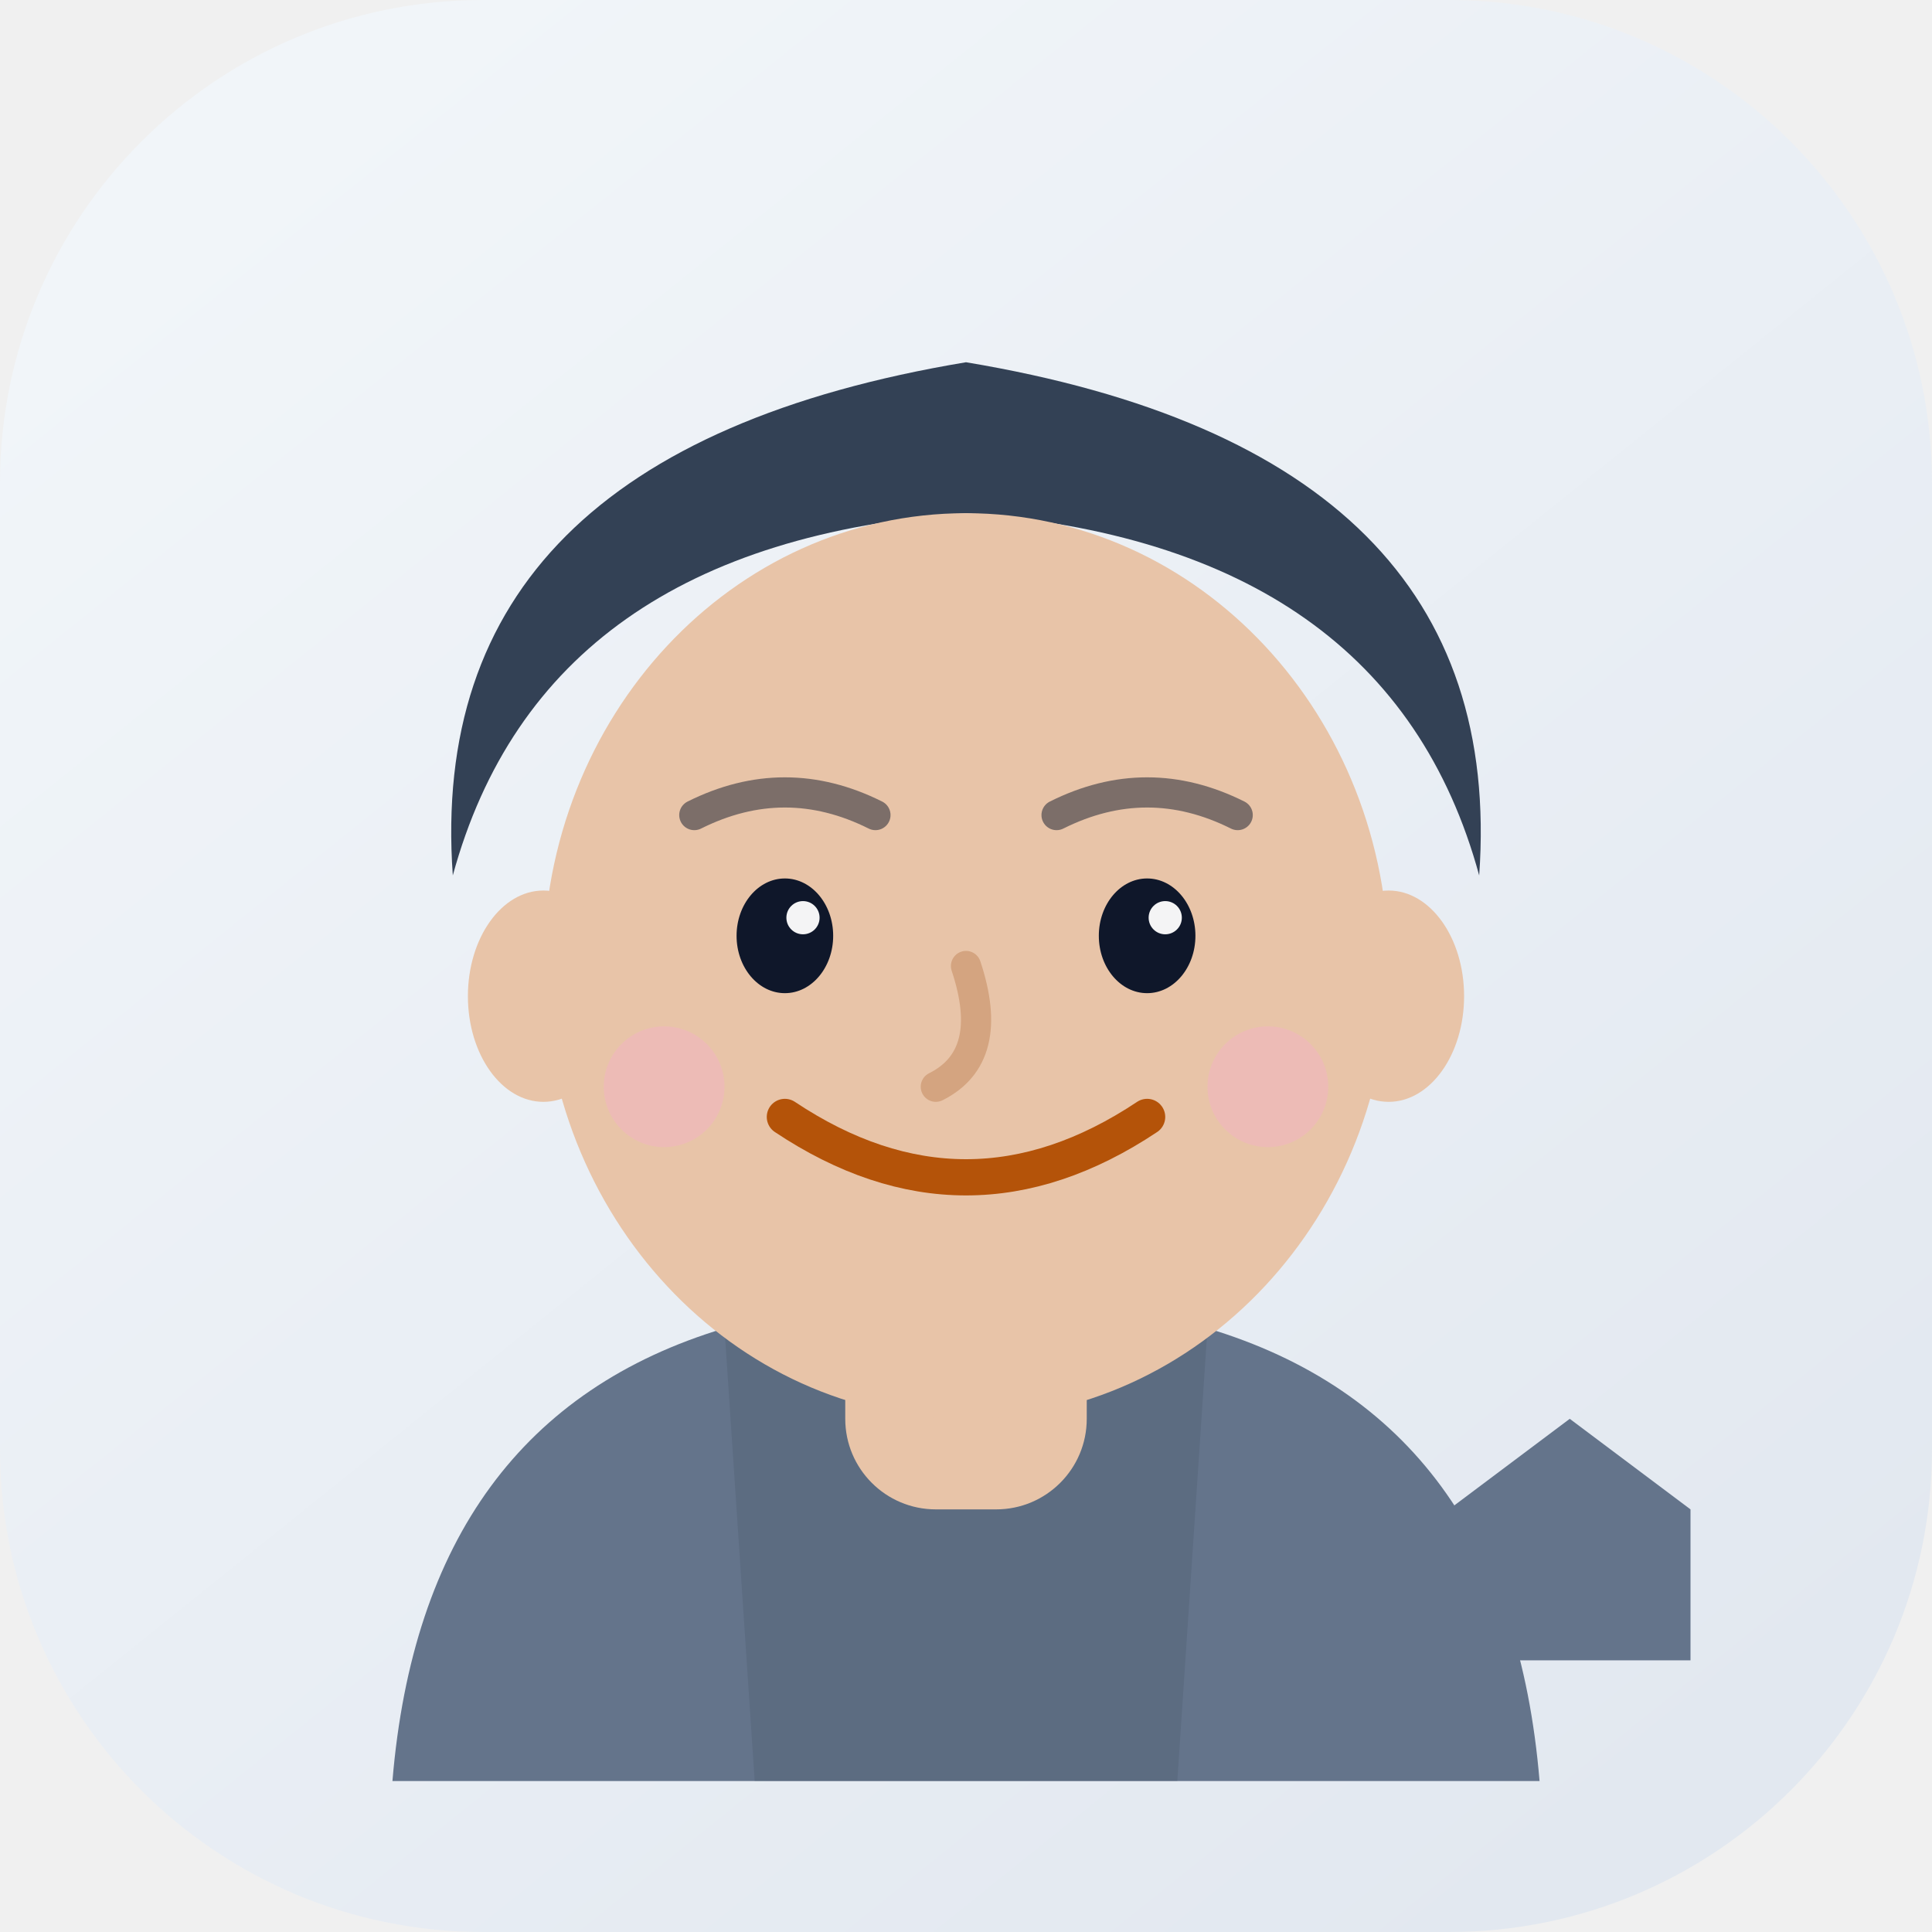
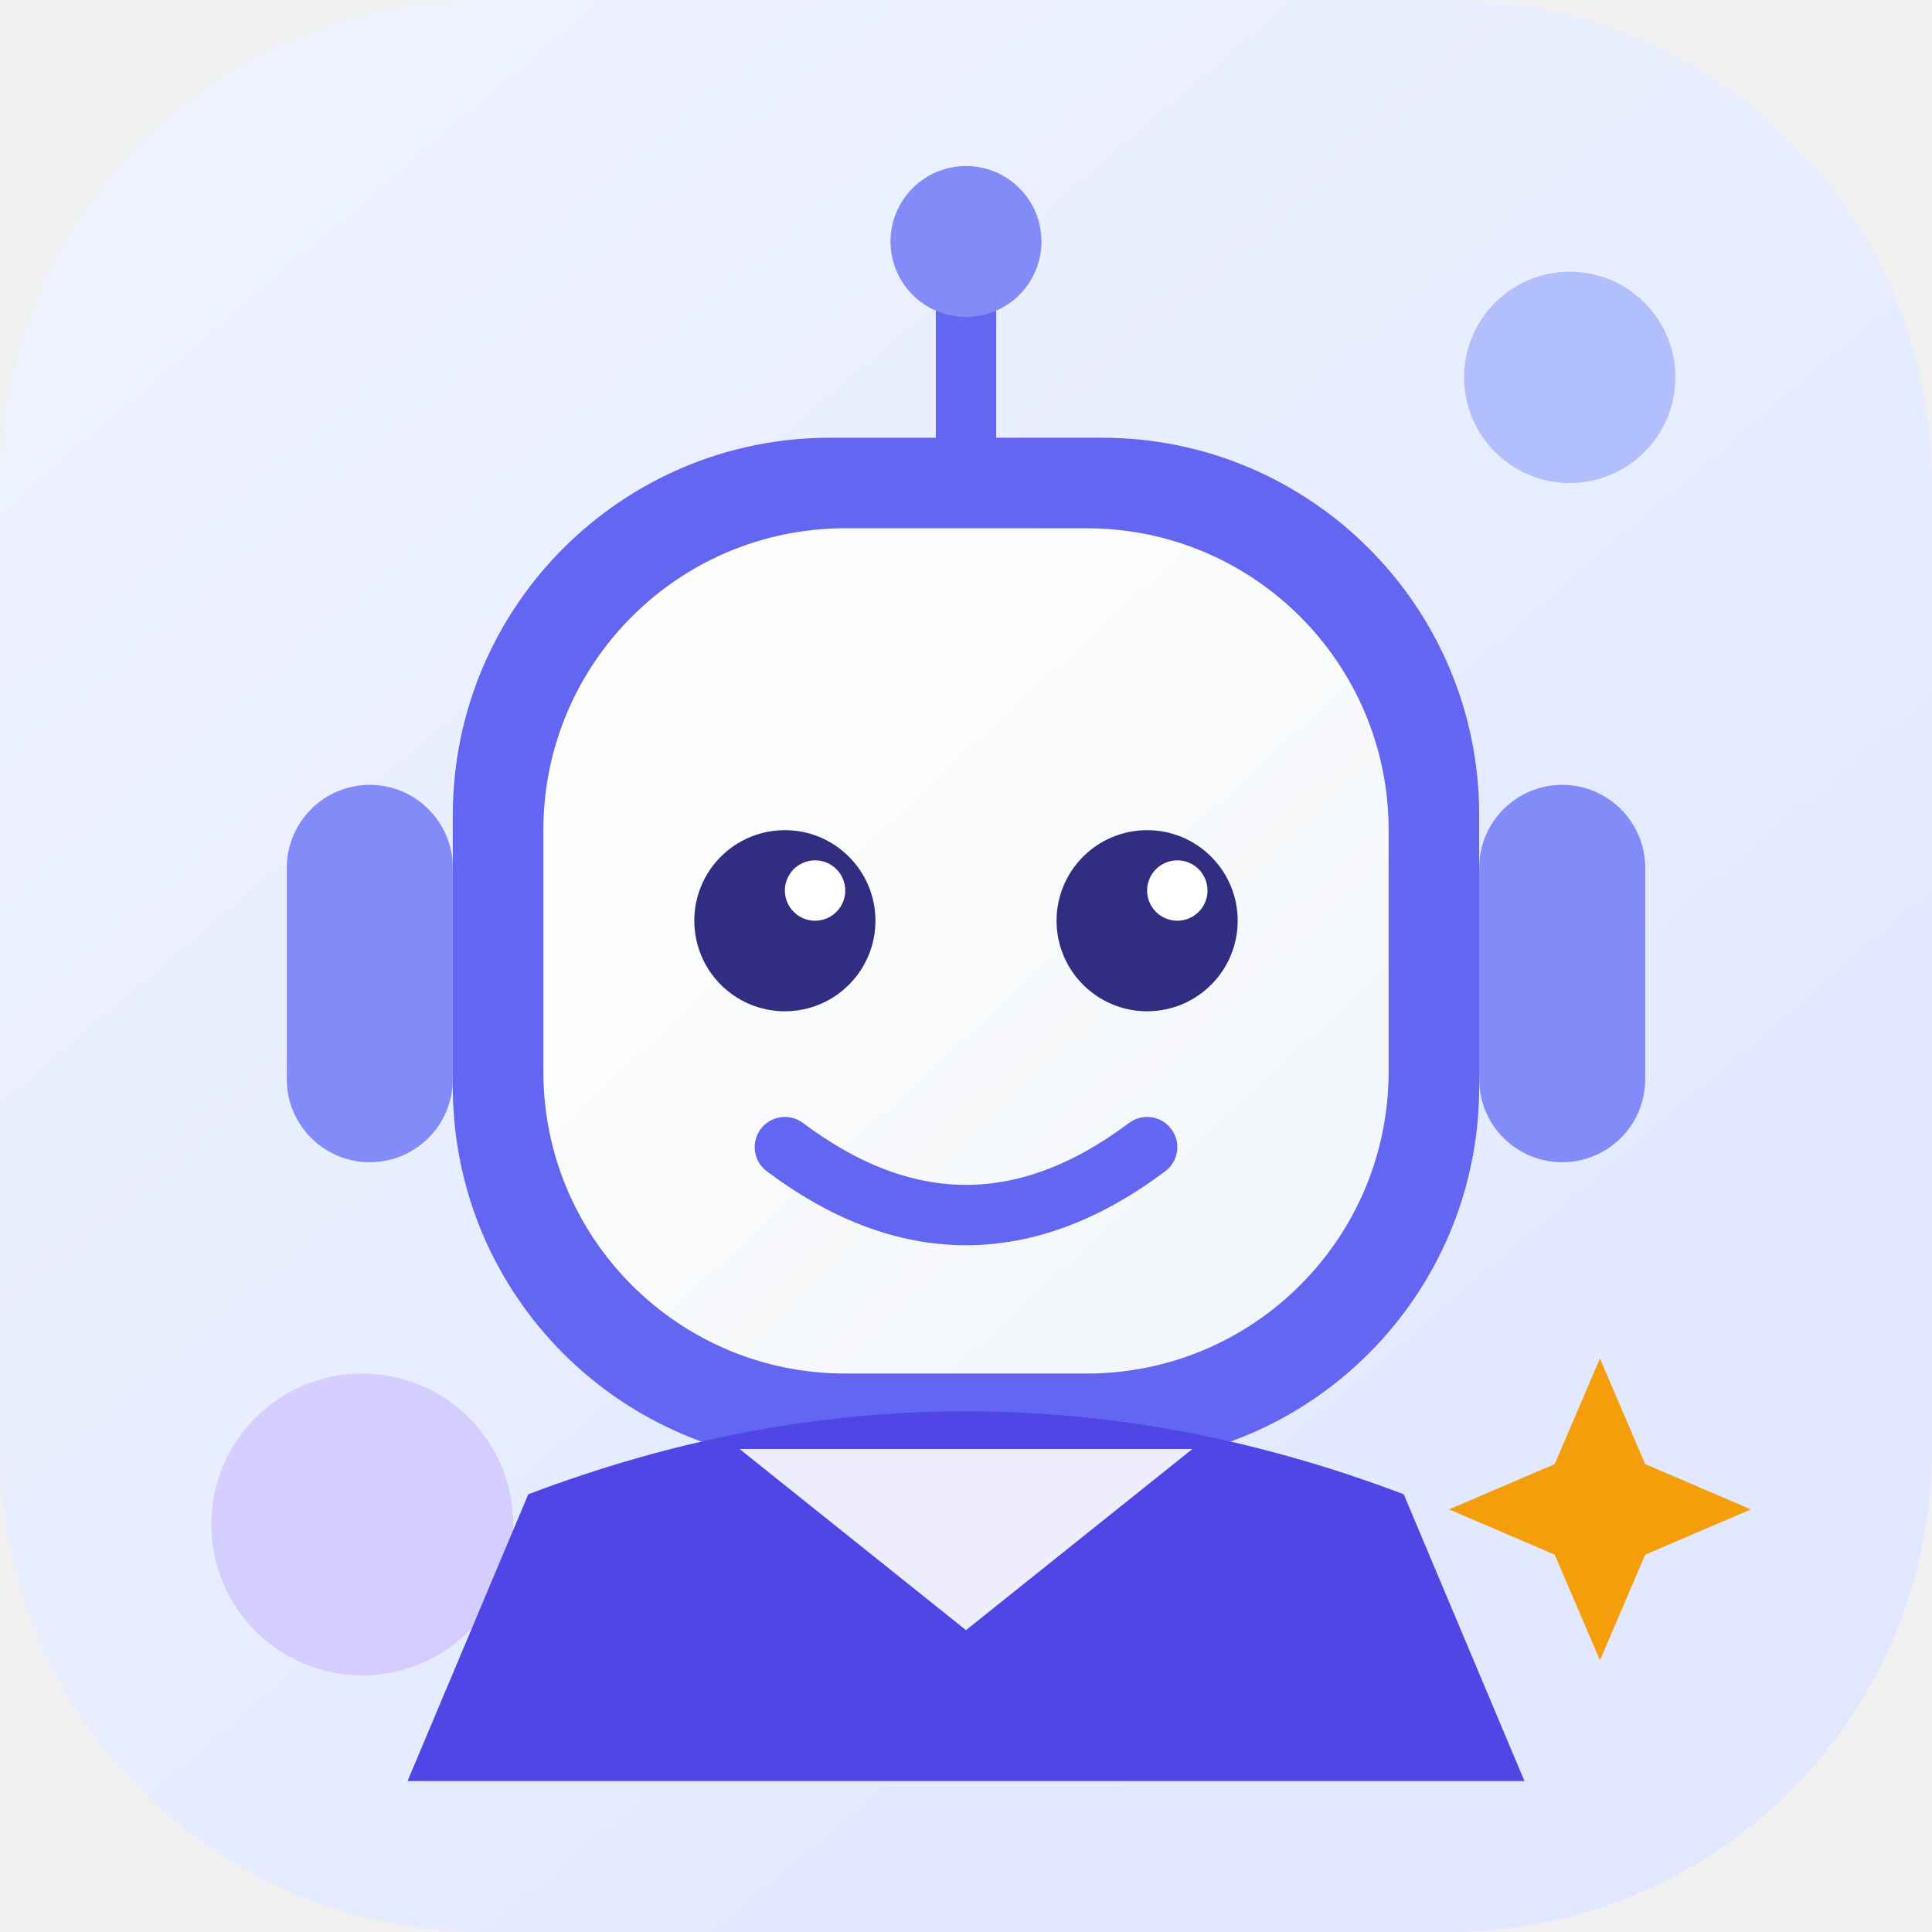
<svg xmlns="http://www.w3.org/2000/svg" viewBox="0 0 128 128" role="img" aria-label="scene-default">
  <defs>
-     <linearGradient id="bg-scene-default" x1="20" y1="8" x2="110" y2="120" gradientUnits="userSpaceOnUse">
-       <stop stop-color="#F1F5F9" />
-       <stop offset="1" stop-color="#E2E8F0" />
+     <linearGradient id="bg-scene-default" x1="18" y1="10" x2="112" y2="120" gradientUnits="userSpaceOnUse">
+       <stop stop-color="#EEF2FF" />
+       <stop offset="1" stop-color="#E0E7FF" />
+     </linearGradient>
+     <linearGradient id="face-scene-default" x1="40" y1="37" x2="90" y2="91" gradientUnits="userSpaceOnUse">
+       <stop stop-color="#FFFFFF" />
+       <stop offset="1" stop-color="#F1F5F9" />
    </linearGradient>
  </defs>
  <rect width="128" height="128" rx="32" fill="url(#bg-scene-default)" />
-   <path d="M26 118 Q28 94 48 88 Q64 84 80 88 Q100 94 102 118 Z" fill="#64748B" />
-   <path d="M48 88 Q64 96 80 88 L78 118 H50 Z" fill="#475569" opacity="0.28" />
-   <path d="M30 58 Q28 30 64 24 Q100 30 98 58 Q92 36 64 34 Q36 36 30 58Z" fill="#334155" />
-   <rect x="56" y="86" width="16" height="14" rx="6" fill="#E8C4A8" />
-   <ellipse cx="64" cy="64" rx="28" ry="30" fill="#E8C4A8" />
-   <ellipse cx="36" cy="66" rx="5" ry="7" fill="#E8C4A8" />
-   <ellipse cx="92" cy="66" rx="5" ry="7" fill="#E8C4A8" />
-   <ellipse cx="52" cy="62" rx="3.2" ry="3.8" fill="#0F172A" />
-   <ellipse cx="76" cy="62" rx="3.2" ry="3.8" fill="#0F172A" />
-   <circle cx="53.2" cy="60.8" r="1.1" fill="#fff" opacity="0.95" />
-   <circle cx="77.2" cy="60.8" r="1.1" fill="#fff" opacity="0.95" />
-   <path d="M46 54 Q52 51 58 54" fill="none" stroke="#0F172A" stroke-width="2" stroke-linecap="round" opacity="0.5" />
-   <path d="M70 54 Q76 51 82 54" fill="none" stroke="#0F172A" stroke-width="2" stroke-linecap="round" opacity="0.5" />
-   <path d="M64 64 Q66 70 62 72" fill="none" stroke="#C08457" stroke-width="2" stroke-linecap="round" opacity="0.5" />
-   <path d="M52 74 Q64 82 76 74" fill="none" stroke="#B45309" stroke-width="2.4" stroke-linecap="round" />
-   <circle cx="44" cy="72" r="4" fill="#F9A8D4" opacity="0.32" />
-   <circle cx="84" cy="72" r="4" fill="#F9A8D4" opacity="0.32" />
-   <path d="M96 100 L104 94 L112 100 V110 H96 Z" fill="#64748B" />
+   <circle cx="104" cy="25" r="7" fill="#A5B4FC" opacity="0.8" />
+   <circle cx="24" cy="101" r="10" fill="#C4B5FD" opacity="0.55" />
+   <path d="M64 19V30" stroke="#6366F1" stroke-width="4" stroke-linecap="round" />
+   <circle cx="64" cy="16" r="5" fill="#818CF8" />
+   <rect x="30" y="29" width="68" height="68" rx="25" fill="#6366F1" />
+   <rect x="36" y="35" width="56" height="56" rx="20" fill="url(#face-scene-default)" />
+   <circle cx="52" cy="61" r="6" fill="#312E81" />
+   <circle cx="76" cy="61" r="6" fill="#312E81" />
+   <circle cx="54" cy="59" r="2" fill="#FFFFFF" />
+   <circle cx="78" cy="59" r="2" fill="#FFFFFF" />
+   <path d="M52 76Q64 85 76 76" fill="none" stroke="#6366F1" stroke-width="4" stroke-linecap="round" />
+   <rect x="19" y="52" width="11" height="25" rx="5.5" fill="#818CF8" />
+   <rect x="98" y="52" width="11" height="25" rx="5.5" fill="#818CF8" />
+   <path d="M35 99Q64 88 93 99L101 118H27Z" fill="#4F46E5" />
+   <path d="M49 96L64 108L79 96" fill="#FFFFFF" opacity="0.9" />
+   <path d="M106 90L109 97L116 100L109 103L106 110L103 103L96 100L103 97Z" fill="#F59E0B" />
</svg>
